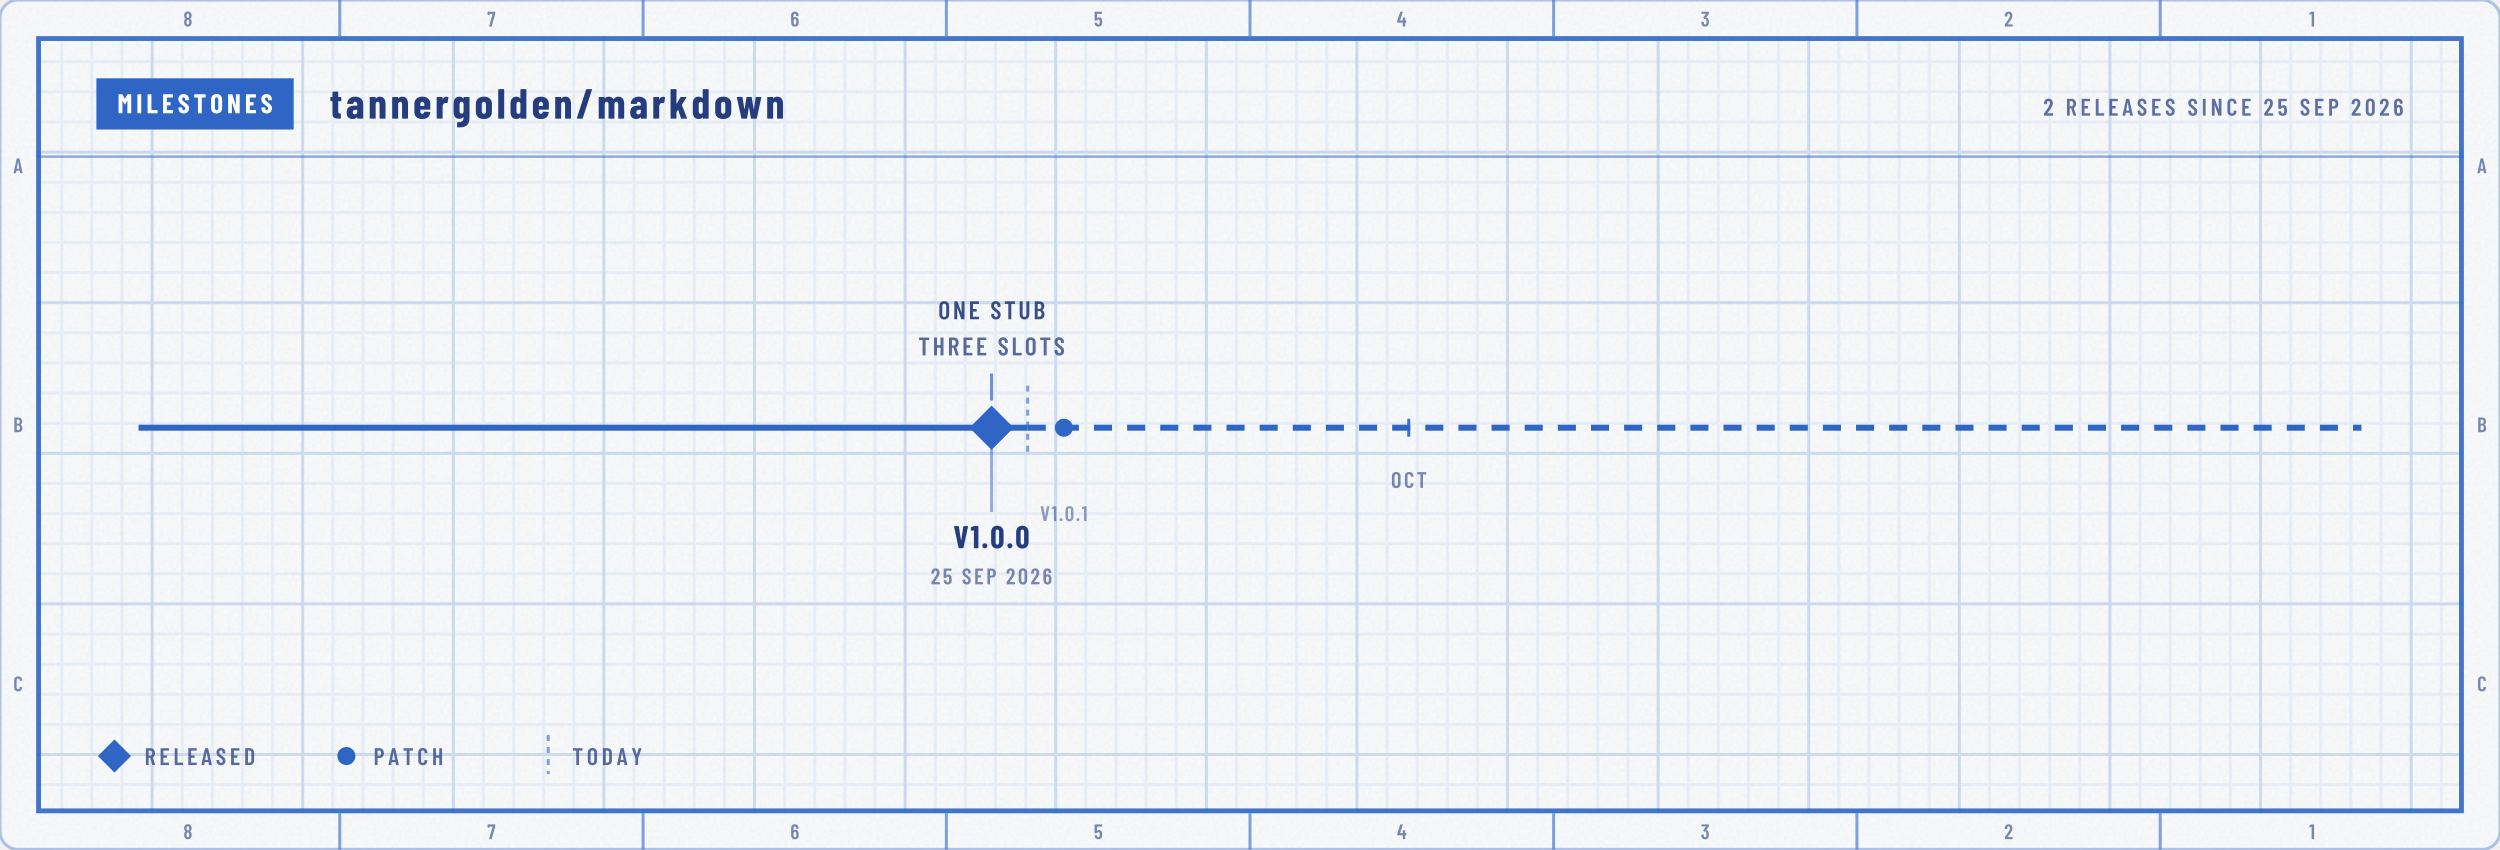
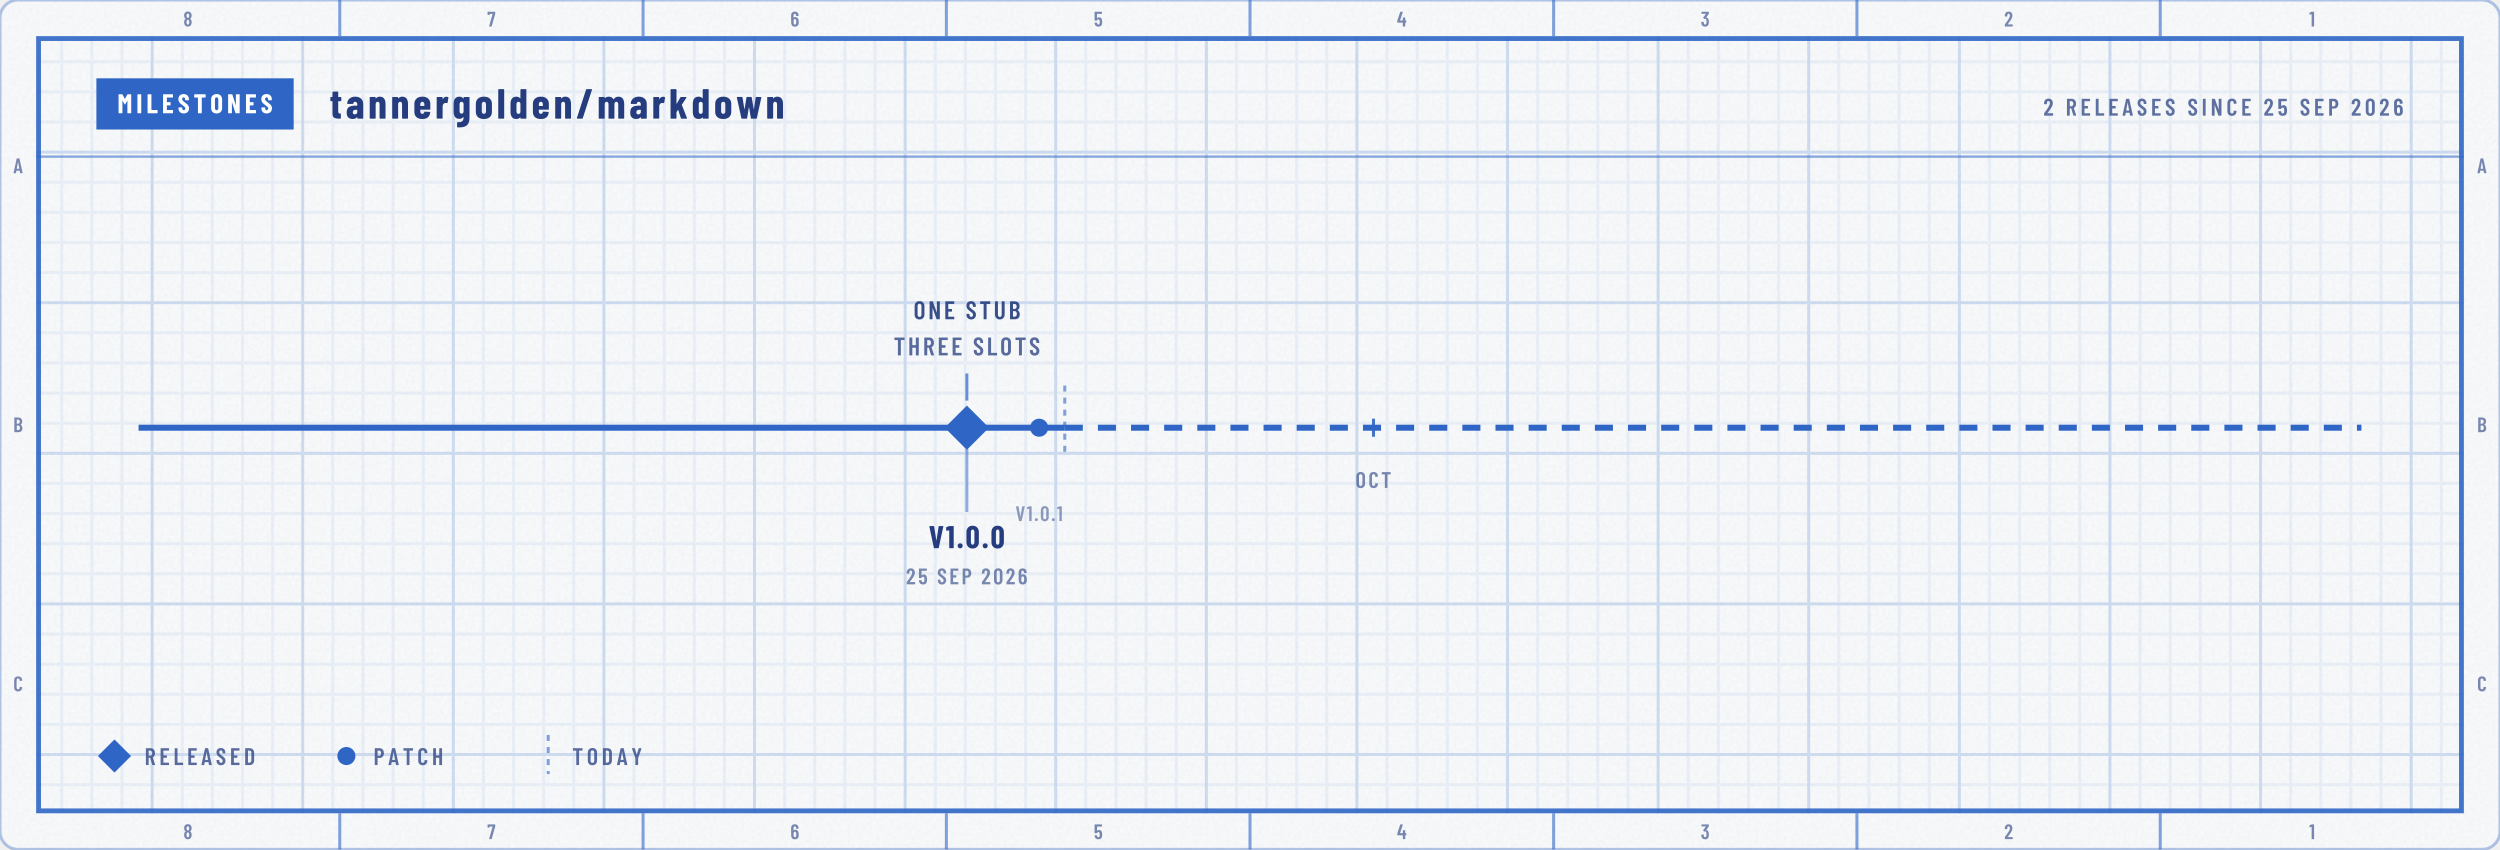
<svg xmlns="http://www.w3.org/2000/svg" width="830" height="282" viewBox="0 0 830 282" role="img" aria-labelledby="t d">
  <defs>
    <clipPath id="kc1">
      <rect x="0" y="0" width="830" height="282" rx="6" />
    </clipPath>
    <filter id="kn2" x="0" y="0" width="100%" height="100%">
      <feTurbulence type="fractalNoise" baseFrequency=".85" numOctaves="2" stitchTiles="stitch" />
      <feColorMatrix values="0 0 0 0 0 0 0 0 0 0 0 0 0 0 0 0 0 0 0.035 0" />
    </filter>
    <pattern id="kp3" width="10" height="10" patternUnits="userSpaceOnUse">
      <path d="M10 .5H.5V10" fill="none" stroke="#2F66C6" stroke-opacity="0.07" />
    </pattern>
    <pattern id="kp4" width="50" height="50" patternUnits="userSpaceOnUse">
      <path d="M50 .5H.5V50" fill="none" stroke="#2F66C6" stroke-opacity="0.14" />
    </pattern>
    <clipPath id="kc5">
      <rect x="12" y="12" width="806" height="258" />
    </clipPath>
    <path id="m46" d="M35 69Q35 100 55 120Q75 140 106 140Q137 140 156 120Q176 100 176 69Q176 38 156 18Q136 -2 106 -2Q75 -2 55 18Q35 38 35 69Z" />
    <path id="m48" d="M38 183V517Q38 604 89 658Q140 711 224 711Q309 711 360 658Q412 604 412 517V183Q412 96 360 42Q309 -11 224 -11Q140 -11 89 42Q38 96 38 183ZM296 176V524Q296 563 276 586Q257 610 224 610Q192 610 173 586Q154 563 154 524V176Q154 137 173 114Q192 90 224 90Q257 90 276 114Q296 137 296 176Z" />
    <path id="m49" d="M122 700H218Q223 700 226 696Q230 693 230 688V12Q230 7 226 4Q223 0 218 0H126Q121 0 118 4Q114 7 114 12V576Q114 578 112 580Q111 582 109 581L27 565H24Q13 565 13 576L10 643Q10 653 18 657L107 697Q114 700 122 700Z" />
    <path id="m50" d="M173 100H392Q397 100 400 96Q404 93 404 88V12Q404 7 400 4Q397 0 392 0H43Q38 0 34 4Q31 7 31 12V92Q31 101 36 107L75 160Q114 212 152 266Q189 320 215 363Q273 459 273 522Q273 562 256 585Q238 608 209 608Q180 608 163 586Q146 563 147 526V487Q147 482 144 478Q140 475 135 475H41Q36 475 32 478Q29 482 29 487V530Q33 610 84 659Q134 708 214 708Q293 708 342 656Q390 605 390 521Q390 471 373 422Q356 373 319 317Q294 277 260 229Q225 181 214 166Q184 126 170 106Q168 104 169 102Q170 100 173 100Z" />
    <path id="m51" d="M387 218Q387 169 380 134Q368 66 326 29Q283 -8 210 -8Q134 -8 86 32Q38 73 32 143Q30 165 28 207Q28 219 40 219H132Q144 219 144 207Q146 173 148 156Q153 125 169 108Q185 92 210 92Q234 92 250 108Q266 123 271 152Q276 182 276 230Q276 281 269 315Q263 341 248 355Q233 369 210 369Q195 369 183 360Q177 356 174 356Q172 356 166 360L119 408Q115 412 115 417Q115 421 118 425L243 595Q245 597 244 599Q242 601 239 601H49Q44 601 40 604Q37 608 37 613V688Q37 693 40 696Q44 700 49 700H373Q378 700 382 696Q385 693 385 688V609Q385 602 380 594L266 438Q262 432 268 431Q309 426 338 392Q368 358 378 307Q387 267 387 218Z" />
    <path id="m52" d="M443 275V194Q443 189 440 186Q436 182 431 182H401Q396 182 396 177V12Q396 7 392 4Q389 0 384 0H292Q287 0 284 4Q280 7 280 12V177Q280 182 275 182H29Q24 182 20 186Q17 189 17 194V259Q17 268 19 274L158 690Q161 700 171 700H271Q277 700 280 696Q283 693 281 686L153 293Q152 287 157 287H275Q280 287 280 292V412Q280 417 284 420Q287 424 292 424H384Q389 424 392 420Q396 417 396 412V292Q396 287 401 287H431Q436 287 440 284Q443 280 443 275Z" />
    <path id="m53" d="M400 216Q400 175 396 146Q391 72 344 32Q297 -8 219 -8Q145 -8 99 30Q53 68 43 144L40 172Q40 184 52 184H144Q156 184 157 172Q157 166 159 154Q171 92 219 92Q244 92 260 108Q275 124 280 153Q284 178 284 217Q284 254 278 281Q273 307 258 322Q242 336 219 336Q171 336 157 290Q154 279 144 279H51Q46 279 42 282Q39 286 39 291V688Q39 693 42 696Q46 700 51 700H377Q382 700 386 696Q389 693 389 688V612Q389 607 386 604Q382 600 377 600H160Q155 600 155 595V400Q155 397 157 396Q159 396 161 398Q178 416 202 426Q227 437 254 437Q314 437 350 398Q387 360 394 290Q400 259 400 216Z" />
    <path id="m54" d="M401 216Q401 193 399 151Q394 75 346 34Q299 -8 221 -8Q147 -8 101 30Q55 69 46 144Q40 171 40 207L39 532Q39 613 88 660Q138 708 219 708Q295 708 343 660Q391 612 391 532V507Q391 502 388 498Q384 495 379 495H287Q282 495 278 498Q275 502 275 507V526Q275 560 258 582Q242 605 219 605Q191 605 174 583Q156 561 156 526V423Q156 420 158 419Q160 418 162 420Q191 447 234 447Q303 447 346 403Q389 359 396 286Q401 253 401 216ZM284 224Q284 250 279 295Q267 353 220 353Q196 353 180 338Q165 322 160 292Q156 257 156 224Q156 195 159 157Q164 125 180 108Q195 91 220 91Q245 91 260 109Q276 127 281 160Q284 196 284 224Z" />
    <path id="m55" d="M90 13 255 594Q257 600 251 600H116Q111 600 111 595V559Q111 554 108 550Q104 547 99 547H28Q23 547 20 550Q16 554 16 559L17 688Q17 693 20 696Q24 700 29 700H368Q373 700 376 696Q380 693 380 688V607Q380 603 378 593L211 10Q208 0 197 0H100Q87 0 90 13Z" />
    <path id="m56" d="M325 364Q358 345 375 306Q396 259 396 200Q396 147 380 107Q360 53 318 22Q275 -8 216 -8Q158 -8 116 22Q73 52 53 106Q38 148 38 200Q38 259 56 301Q71 341 109 363Q113 366 109 369Q76 390 58 427Q38 470 38 523Q38 581 58 620Q78 664 120 688Q161 712 216 712Q270 712 312 688Q353 665 374 621Q396 579 396 523Q396 471 376 429Q358 392 325 371Q319 367 325 364ZM159 559Q152 541 152 513Q152 483 162 456Q169 435 183 423Q197 411 216 411Q237 411 252 424Q266 436 273 459Q281 483 281 513Q281 547 271 568Q264 589 250 600Q236 612 216 612Q198 612 184 602Q171 591 164 573ZM281 206Q281 244 272 271Q266 295 252 308Q237 322 216 322Q195 322 180 308Q166 294 160 268Q152 242 152 208Q152 177 158 151Q163 123 178 108Q194 92 216 92Q239 92 255 108Q271 124 276 153Q281 180 281 206Z" />
    <path id="m65" d="M325 11 306 116Q306 121 300 121H154Q148 121 148 116L129 11Q128 0 116 0H25Q11 0 14 13L162 689Q164 700 175 700H281Q292 700 294 689L442 13V9Q442 0 431 0H338Q326 0 325 11ZM171 212H282Q288 212 287 217L229 533Q228 536 226 536Q224 536 223 533L166 217Q165 212 171 212Z" />
    <path id="m66" d="M242 0H66Q61 0 58 4Q54 7 54 12V688Q54 693 58 696Q61 700 66 700H224Q319 700 373 652Q427 604 427 512Q427 409 354 365Q349 362 352 359Q391 334 413 292Q435 250 435 192Q435 100 382 50Q328 0 242 0ZM170 595V409Q170 404 175 404H226Q267 404 290 429Q313 454 313 500Q313 548 290 574Q267 600 226 600H175Q170 600 170 595ZM319 208Q319 260 296 290Q273 319 233 319H175Q170 319 170 314V106Q170 101 175 101H233Q273 101 296 129Q319 157 319 208Z" />
    <path id="m67" d="M42 180V521Q42 607 94 658Q145 708 230 708Q316 708 368 658Q420 607 420 521V509Q420 504 416 500Q413 496 408 496L315 492Q303 492 303 504V529Q303 564 283 586Q263 608 230 608Q198 608 178 586Q158 564 158 529V171Q158 136 178 114Q198 92 230 92Q263 92 283 114Q303 136 303 171V196Q303 201 306 204Q310 208 315 208L408 204Q413 204 416 200Q420 197 420 192V180Q420 95 368 44Q316 -8 230 -8Q145 -8 94 44Q42 95 42 180Z" />
    <path id="m68" d="M54 12V688Q54 693 58 696Q61 700 66 700H237Q323 700 374 648Q426 596 426 509V191Q426 104 374 52Q323 0 237 0H66Q61 0 58 4Q54 7 54 12ZM175 100 235 101Q268 101 288 128Q309 154 310 198V502Q310 547 290 574Q269 600 234 600H175Q170 600 170 595V105Q170 100 175 100Z" />
    <path id="m69" d="M391 600H175Q170 600 170 595V406Q170 401 175 401H303Q308 401 312 398Q315 394 315 389V312Q315 307 312 304Q308 300 303 300H175Q170 300 170 295V105Q170 100 175 100H391Q396 100 400 96Q403 93 403 88V12Q403 7 400 4Q396 0 391 0H66Q61 0 58 4Q54 7 54 12V688Q54 693 58 696Q61 700 66 700H391Q396 700 400 696Q403 693 403 688V612Q403 607 400 604Q396 600 391 600Z" />
    <path id="m72" d="M319 700H411Q416 700 420 696Q423 693 423 688V12Q423 7 420 4Q416 0 411 0H319Q314 0 310 4Q307 7 307 12V295Q307 300 302 300H175Q170 300 170 295V12Q170 7 166 4Q163 0 158 0H66Q61 0 58 4Q54 7 54 12V688Q54 693 58 696Q61 700 66 700H158Q163 700 166 696Q170 693 170 688V406Q170 401 175 401H302Q307 401 307 406V688Q307 693 310 696Q314 700 319 700Z" />
    <path id="m73" d="M54 12V688Q54 693 58 696Q61 700 66 700H158Q163 700 166 696Q170 693 170 688V12Q170 7 166 4Q163 0 158 0H66Q61 0 58 4Q54 7 54 12Z" />
    <path id="m76" d="M54 12V688Q54 693 58 696Q61 700 66 700H158Q163 700 166 696Q170 693 170 688V105Q170 100 175 100H391Q396 100 400 96Q403 93 403 88V12Q403 7 400 4Q396 0 391 0H66Q61 0 58 4Q54 7 54 12Z" />
    <path id="m78" d="M350 700H441Q446 700 450 696Q453 693 453 688V12Q453 7 450 4Q446 0 441 0H336Q326 0 323 10L174 434Q173 437 170 436Q168 436 168 433L169 12Q169 7 166 4Q162 0 157 0H66Q61 0 58 4Q54 7 54 12V688Q54 693 58 696Q61 700 66 700H169Q179 700 182 690L332 269Q333 266 336 266Q338 267 338 270V688Q338 693 342 696Q345 700 350 700Z" />
    <path id="m79" d="M42 182V518Q42 604 94 656Q147 708 233 708Q319 708 372 656Q425 604 425 518V182Q425 96 372 44Q319 -8 233 -8Q147 -8 94 44Q42 96 42 182ZM309 177V523Q309 561 288 584Q267 608 233 608Q199 608 178 584Q158 561 158 523V177Q158 139 178 116Q199 92 233 92Q267 92 288 116Q309 139 309 177Z" />
    <path id="m80" d="M432 495Q432 405 384 350Q337 295 259 295H174Q169 295 169 290V12Q169 7 166 4Q162 0 157 0H65Q60 0 56 4Q53 7 53 12V689Q53 694 56 698Q60 701 65 701H253Q306 701 346 675Q387 649 410 602Q432 555 432 495ZM316 492Q316 542 294 572Q271 601 234 601H174Q169 601 169 596V391Q169 386 174 386H234Q271 386 294 414Q316 443 316 492Z" />
    <path id="m82" d="M318 10 233 297Q231 301 228 301H175Q170 301 170 296V12Q170 7 166 4Q163 0 158 0H66Q61 0 58 4Q54 7 54 12V688Q54 693 58 696Q61 700 66 700H254Q307 700 348 674Q388 649 410 602Q433 556 433 496Q433 434 409 389Q385 344 342 321Q338 320 339 315L437 14Q438 12 438 9Q438 0 427 0H331Q321 0 318 10ZM170 595V396Q170 391 175 391H236Q272 391 294 419Q317 447 317 495Q317 543 294 572Q272 600 236 600H175Q170 600 170 595Z" />
    <path id="m83" d="M34 173V199Q34 204 38 208Q41 211 46 211H137Q142 211 146 208Q149 204 149 199V179Q149 140 168 116Q188 92 219 92Q250 92 270 114Q290 137 290 174Q290 200 279 219Q268 238 248 255Q228 272 184 304Q134 340 104 368Q73 396 52 436Q32 475 32 527Q32 610 82 659Q132 708 214 708Q297 708 348 656Q399 605 399 520V496Q399 491 396 488Q392 484 387 484H297Q292 484 288 488Q285 491 285 496V522Q285 561 266 584Q246 608 214 608Q184 608 165 586Q146 565 146 527Q146 491 166 466Q187 441 247 397Q308 352 339 324Q370 295 387 261Q404 227 404 180Q404 95 353 44Q302 -8 219 -8Q136 -8 85 42Q34 92 34 173Z" />
    <path id="m84" d="M425 688V612Q425 607 422 604Q418 600 413 600H286Q281 600 281 595V12Q281 7 278 4Q274 0 269 0H177Q172 0 168 4Q165 7 165 12V595Q165 600 160 600H40Q35 600 32 604Q28 607 28 612V688Q28 693 32 696Q35 700 40 700H413Q418 700 422 696Q425 693 425 688Z" />
    <path id="m85" d="M50 194V688Q50 693 54 696Q57 700 62 700H154Q159 700 162 696Q166 693 166 688V182Q166 142 186 117Q206 92 239 92Q272 92 292 117Q312 142 312 182V688Q312 693 316 696Q319 700 324 700H416Q421 700 424 696Q428 693 428 688V194Q428 103 376 48Q324 -8 239 -8Q153 -8 102 48Q50 103 50 194Z" />
    <path id="m86" d="M171 11 28 687 27 691Q27 700 38 700H139Q151 700 152 689L235 208Q236 205 238 205Q240 205 241 208L322 689Q323 700 335 700H433Q446 700 443 687L299 11Q297 0 286 0H184Q173 0 171 11Z" />
    <path id="m89" d="M170 13V286L169 292L30 686Q29 688 29 691Q29 700 40 700H136Q147 700 150 690L225 433Q226 430 228 430Q230 430 231 433L306 690Q309 700 320 700H416Q422 700 425 696Q428 693 426 686L287 292L286 286V13Q286 8 282 4Q279 1 274 1H182Q177 1 174 4Q170 8 170 13Z" />
    <path id="n46" d="M33 75Q33 110 55 132Q77 154 112 154Q147 154 169 132Q191 110 191 75Q191 41 168 18Q146 -4 112 -4Q78 -4 56 18Q33 41 33 75Z" />
    <path id="n47" d="M18 14 237 690Q240 700 250 700H367Q373 700 376 696Q379 693 377 686L158 10Q155 0 145 0H28Q22 0 19 4Q16 7 18 14Z" />
    <path id="n48" d="M30 191V509Q30 600 84 656Q138 711 226 711Q284 711 329 686Q374 661 398 615Q423 569 423 509V191Q423 131 398 85Q374 39 329 14Q284 -11 226 -11Q138 -11 84 44Q30 100 30 191ZM282 183V517Q282 550 266 570Q251 590 226 590Q201 590 186 570Q171 550 171 517V183Q171 150 186 130Q201 110 226 110Q251 110 266 130Q282 150 282 183Z" />
    <path id="n49" d="M115 700H236Q241 700 244 696Q248 693 248 688V12Q248 7 244 4Q241 0 236 0H119Q114 0 110 4Q107 7 107 12V558Q107 562 102 562L25 553H23Q12 553 12 564L9 650Q9 660 18 664L100 697Q108 700 115 700Z" />
    <path id="n69" d="M399 579H190Q185 579 185 574V416Q185 411 190 411H310Q315 411 318 408Q322 404 322 399V302Q322 297 318 294Q315 290 310 290H190Q185 290 185 285V126Q185 121 190 121H399Q404 121 408 118Q411 114 411 109V12Q411 7 408 4Q404 0 399 0H56Q51 0 48 4Q44 7 44 12V688Q44 693 48 696Q51 700 56 700H399Q404 700 408 696Q411 693 411 688V591Q411 586 408 582Q404 579 399 579Z" />
    <path id="n73" d="M44 12V688Q44 693 48 696Q51 700 56 700H173Q178 700 182 696Q185 693 185 688V12Q185 7 182 4Q178 0 173 0H56Q51 0 48 4Q44 7 44 12Z" />
    <path id="n76" d="M44 12V688Q44 693 48 696Q51 700 56 700H173Q178 700 182 696Q185 693 185 688V126Q185 121 190 121H400Q405 121 408 118Q412 114 412 109V12Q412 7 408 4Q405 0 400 0H56Q51 0 48 4Q44 7 44 12Z" />
    <path id="n77" d="M379 700H495Q500 700 504 696Q507 693 507 688V12Q507 7 504 4Q500 0 495 0H378Q373 0 370 4Q366 7 366 12V461Q366 465 364 465Q362 465 360 462L282 324Q277 316 274 316Q271 316 266 324L188 462Q186 465 184 465Q182 465 182 461V12Q182 7 178 4Q175 0 170 0H53Q48 0 44 4Q41 7 41 12V688Q41 693 44 696Q48 700 53 700H168Q178 700 183 692L272 533Q275 529 278 533L364 692Q368 700 379 700Z" />
    <path id="n78" d="M342 700H458Q463 700 466 696Q470 693 470 688V12Q470 7 466 4Q463 0 458 0H326Q316 0 313 10L189 397Q188 400 186 400Q183 399 183 396L184 12Q184 7 180 4Q177 0 172 0H56Q51 0 48 4Q44 7 44 12V688Q44 693 48 696Q51 700 56 700H187Q197 700 200 690L325 303Q326 300 328 300Q331 301 331 304L330 688Q330 693 334 696Q337 700 342 700Z" />
    <path id="n79" d="M34 190V510Q34 600 89 654Q144 708 236 708Q328 708 384 654Q439 600 439 510V190Q439 100 384 46Q328 -8 236 -8Q144 -8 89 46Q34 100 34 190ZM298 184V516Q298 548 281 568Q264 587 236 587Q208 587 192 568Q175 548 175 516V184Q175 152 192 132Q208 113 236 113Q264 113 281 132Q298 152 298 184Z" />
    <path id="n83" d="M30 175V204Q30 209 34 212Q37 216 42 216H157Q162 216 166 212Q169 209 169 204V182Q169 151 185 132Q201 113 225 113Q249 113 265 131Q281 149 281 178Q281 208 261 230Q241 251 183 293Q133 329 102 357Q71 385 49 426Q27 467 27 521Q27 606 80 657Q133 708 220 708Q308 708 362 655Q415 602 415 516V492Q415 487 412 484Q408 480 403 480H288Q283 480 280 484Q276 487 276 492V519Q276 550 260 568Q245 587 220 587Q196 587 181 570Q166 552 166 521Q166 491 185 468Q204 445 260 404Q322 358 354 330Q385 301 402 266Q420 232 420 184Q420 96 366 44Q312 -8 224 -8Q166 -8 122 15Q78 38 54 80Q30 121 30 175Z" />
    <path id="n84" d="M444 688V591Q444 586 440 582Q437 579 432 579H307Q302 579 302 574V12Q302 7 298 4Q295 0 290 0H173Q168 0 164 4Q161 7 161 12V574Q161 579 156 579H36Q31 579 28 582Q24 586 24 591V688Q24 693 28 696Q31 700 36 700H432Q437 700 440 696Q444 693 444 688Z" />
    <path id="n86" d="M166 11 23 687 22 691Q22 700 33 700H162Q174 700 175 689L244 249Q245 245 247 245Q249 245 250 249L317 689Q318 700 330 700H455Q468 700 465 687L321 11Q319 0 308 0H179Q168 0 166 11Z" />
    <path id="n97" d="M415 355V12Q415 7 412 4Q408 0 403 0H286Q281 0 278 4Q274 7 274 12V34Q274 37 272 38Q270 39 268 36Q235 -6 166 -8Q108 -8 66 24Q23 56 23 146Q23 239 74 274Q126 309 223 309H269Q274 309 274 314V339Q274 366 260 384Q245 401 223 401Q206 401 194 390Q183 380 180 361Q179 349 167 349L47 350Q35 350 35 362Q40 435 92 478Q144 522 224 522Q309 522 362 476Q415 430 415 355ZM274 158V205Q274 210 269 210H228Q201 210 184 194Q168 179 168 152Q168 127 180 114Q193 101 214 101Q237 101 256 116Q274 132 274 158Z" />
    <path id="n100" d="M278 700H395Q400 700 404 696Q407 693 407 688V12Q407 7 404 4Q400 0 395 0H278Q273 0 270 4Q266 7 266 12V28Q266 31 264 32Q262 32 260 30Q226 -8 170 -8Q101 -8 66 36Q31 81 31 160V354Q31 435 66 478Q102 522 170 522Q192 522 216 514Q240 505 260 483Q262 481 264 482Q266 482 266 485V688Q266 693 270 696Q273 700 278 700ZM266 157V357Q263 377 250 389Q237 401 219 401Q198 401 185 385Q172 369 172 344V170Q172 145 185 129Q198 113 219 113Q237 113 250 125Q263 137 266 157Z" />
    <path id="n101" d="M397 213H177Q172 213 172 208V171Q172 146 186 130Q199 113 220 113Q239 113 251 126Q263 138 267 157Q270 167 280 167L395 161Q400 161 404 158Q407 154 406 148Q399 71 352 32Q306 -8 220 -8Q131 -8 81 36Q31 81 31 160V354Q31 430 82 476Q132 522 220 522Q308 522 358 476Q409 430 409 354V225Q409 220 406 216Q402 213 397 213ZM172 344V305Q172 300 177 300H263Q268 300 268 305V344Q268 369 254 385Q241 401 220 401Q199 401 186 385Q172 369 172 344Z" />
    <path id="n103" d="M279 514H396Q401 514 404 510Q408 507 408 502V24Q408 -87 356 -147Q303 -207 167 -207Q140 -207 125 -206Q113 -205 113 -193V-95Q113 -82 126 -84Q185 -86 216 -72Q246 -59 256 -32Q267 -5 267 39Q267 42 265 42Q263 42 261 39Q243 15 218 6Q192 -4 168 -4Q99 -4 65 40Q31 85 31 164V354Q31 435 66 478Q100 522 168 522Q229 522 261 477Q263 474 265 475Q267 476 267 479V502Q267 507 270 510Q274 514 279 514ZM267 175V344Q267 369 254 385Q240 401 219 401Q198 401 185 385Q172 369 172 344V175Q172 150 185 134Q198 118 219 118Q240 118 254 134Q267 150 267 175Z" />
    <path id="n107" d="M38 12V688Q38 693 42 696Q45 700 50 700H167Q172 700 176 696Q179 693 179 688V357Q179 353 181 352Q183 352 185 355L272 506Q276 514 287 514H407Q414 514 416 510Q419 506 415 500L307 332Q305 328 306 325L428 14Q429 12 429 9Q429 0 418 0H297Q287 0 284 10L220 208Q219 211 217 212Q215 212 214 209L181 157Q179 153 179 151V12Q179 7 176 4Q172 0 167 0H50Q45 0 42 4Q38 7 38 12Z" />
    <path id="n108" d="M34 12V688Q34 693 38 696Q41 700 46 700H163Q168 700 172 696Q175 693 175 688V12Q175 7 172 4Q168 0 163 0H46Q41 0 38 4Q34 7 34 12Z" />
    <path id="n109" d="M641 347V12Q641 7 638 4Q634 0 629 0H512Q507 0 504 4Q500 7 500 12V338Q500 368 488 384Q476 401 456 401Q434 401 422 384Q409 368 409 338V12Q409 7 406 4Q402 0 397 0H281Q276 0 272 4Q269 7 269 12V338Q269 368 257 384Q245 401 225 401Q203 401 190 384Q178 368 178 338V12Q178 7 174 4Q171 0 166 0H49Q44 0 40 4Q37 7 37 12V502Q37 507 40 510Q44 514 49 514H166Q171 514 174 510Q178 507 178 502V489Q178 486 180 485Q182 484 184 486Q204 506 228 514Q252 522 274 522Q352 522 386 460L388 459Q391 459 395 465Q416 497 446 510Q475 522 505 522Q573 522 607 476Q641 430 641 347Z" />
    <path id="n110" d="M413 351V12Q413 7 410 4Q406 0 401 0H284Q279 0 276 4Q272 7 272 12V340Q272 369 260 385Q249 401 227 401Q204 401 192 384Q179 368 179 338V12Q179 7 176 4Q172 0 167 0H50Q45 0 42 4Q38 7 38 12V502Q38 507 42 510Q45 514 50 514H167Q172 514 176 510Q179 507 179 502V483Q179 480 182 480Q184 480 188 484Q220 522 277 522Q345 522 379 477Q413 432 413 351Z" />
    <path id="n111" d="M31 160V354Q31 430 82 476Q133 522 221 522Q310 522 361 476Q412 430 412 354V160Q412 82 362 37Q311 -8 221 -8Q132 -8 82 37Q31 82 31 160ZM271 171V344Q271 369 257 385Q243 401 221 401Q199 401 186 385Q172 369 172 344V171Q172 146 186 130Q199 114 221 114Q243 114 257 130Q271 146 271 171Z" />
    <path id="n114" d="M310 510Q318 505 316 495L297 378Q296 367 283 370Q272 374 256 374Q241 374 230 370Q207 366 193 342Q179 319 179 288V13Q179 8 176 4Q172 1 167 1H50Q45 1 42 4Q38 8 38 13V502Q38 507 42 510Q45 514 50 514H167Q172 514 176 510Q179 507 179 502V463Q179 459 180 458Q182 458 184 461Q211 520 268 520Q295 520 310 510Z" />
    <path id="n116" d="M260 415H204Q199 415 199 410V172Q199 143 210 132Q221 121 243 122H250Q255 122 258 118Q262 115 262 110V12Q262 7 258 4Q255 0 250 0H210Q137 0 100 24Q63 49 63 118V410Q63 415 58 415H25Q20 415 16 418Q13 422 13 427V502Q13 507 16 510Q20 514 25 514H58Q63 514 63 519V630Q63 635 66 638Q70 642 75 642H187Q192 642 196 638Q199 635 199 630V519Q199 514 204 514H260Q265 514 268 510Q272 507 272 502V427Q272 422 268 418Q265 415 260 415Z" />
    <path id="n119" d="M124 11 16 502V506Q16 515 27 515H138Q150 515 151 504L194 230Q195 227 197 227Q199 227 200 230L244 504Q245 515 257 515H356Q368 515 369 504L416 229Q417 226 419 226Q421 227 422 230L464 504Q465 515 477 515L587 513Q600 513 597 500L490 11Q488 0 477 0H363Q351 0 350 11L307 265Q306 268 304 268Q302 268 301 265L260 11Q259 0 247 0H137Q126 0 124 11Z" />
  </defs>
  <rect y="0" width="830" height="282" rx="6" fill="#FFFFFF" stroke="#2F66C6" stroke-opacity=".35" />
  <rect y="0" width="830" height="282" rx="6" fill="#2F66C6" fill-opacity=".03" />
  <rect y="0" width="830" height="282" clip-path="url(#kc1)" filter="url(#kn2)" />
  <g clip-path="url(#kc5)">
    <rect y="0" width="830" height="282" fill="url(#kp3)" />
    <rect y="0" width="830" height="282" fill="url(#kp4)" />
  </g>
  <rect x="12.8" y="12.8" width="804.4" height="256.4" fill="none" stroke="#2F66C6" stroke-opacity="0.9" stroke-width="1.6" />
  <path d="M112.8 0V12M112.8 270V282M213.5 0V12M213.5 270V282M314.2 0V12M314.2 270V282M415 0V12M415 270V282M515.8 0V12M515.8 270V282M616.5 0V12M616.5 270V282M717.2 0V12M717.2 270V282" stroke="#2F66C6" stroke-opacity="0.6" />
  <g transform="scale(0.007 -0.007)" fill="#253D7E" fill-opacity="0.6">
    <use href="#m56" x="8694" y="-1257" />
    <use href="#m56" x="8694" y="-39800" />
    <use href="#m55" x="23108" y="-1257" />
    <use href="#m55" x="23108" y="-39800" />
    <use href="#m54" x="37482" y="-1257" />
    <use href="#m54" x="37482" y="-39800" />
    <use href="#m53" x="51875" y="-1257" />
    <use href="#m53" x="51875" y="-39800" />
    <use href="#m52" x="66253" y="-1257" />
    <use href="#m52" x="66253" y="-39800" />
    <use href="#m51" x="80662" y="-1257" />
    <use href="#m51" x="80662" y="-39800" />
    <use href="#m50" x="95055" y="-1257" />
    <use href="#m50" x="95055" y="-39800" />
    <use href="#m49" x="109524" y="-1257" />
    <use href="#m49" x="109524" y="-39800" />
    <use href="#m65" x="629" y="-8214" />
    <use href="#m65" x="117486" y="-8214" />
    <use href="#m66" x="626" y="-20500" />
    <use href="#m66" x="117483" y="-20500" />
    <use href="#m67" x="629" y="-32786" />
    <use href="#m67" x="117486" y="-32786" />
  </g>
  <rect x="32" y="26" width="65.5" height="17" fill="#2F66C6" />
  <g transform="translate(39 37.6) scale(0.009 -0.009)" fill="#FFFFFF">
    <use href="#n77" x="0" />
    <use href="#n73" x="692" />
    <use href="#n76" x="1067" />
    <use href="#n69" x="1637" />
    <use href="#n83" x="2220" />
    <use href="#n84" x="2808" />
    <use href="#n79" x="3421" />
    <use href="#n78" x="4038" />
    <use href="#n69" x="4697" />
    <use href="#n83" x="5279" />
  </g>
  <g transform="translate(109.5 39.4) scale(0.014 -0.014)" fill="#253D7E">
    <use href="#n116" x="0" />
    <use href="#n97" x="377" />
    <use href="#n110" x="908" />
    <use href="#n110" x="1441" />
    <use href="#n101" x="1974" />
    <use href="#n114" x="2496" />
    <use href="#n103" x="2905" />
    <use href="#n111" x="3432" />
    <use href="#n108" x="3960" />
    <use href="#n100" x="4254" />
    <use href="#n101" x="4785" />
    <use href="#n110" x="5307" />
    <use href="#n47" x="5840" />
    <use href="#n109" x="6340" />
    <use href="#n97" x="7101" />
    <use href="#n114" x="7633" />
    <use href="#n107" x="8042" />
    <use href="#n100" x="8577" />
    <use href="#n111" x="9108" />
    <use href="#n119" x="9636" />
    <use href="#n110" x="10334" />
  </g>
  <g transform="translate(678.4 38.4) scale(0.008 -0.008)" fill="#253D7E" fill-opacity="0.72">
    <use href="#m50" x="0" />
    <use href="#m82" x="925" />
    <use href="#m69" x="1536" />
    <use href="#m76" x="2121" />
    <use href="#m69" x="2686" />
    <use href="#m65" x="3271" />
    <use href="#m83" x="3877" />
    <use href="#m69" x="4461" />
    <use href="#m83" x="5046" />
    <use href="#m83" x="5980" />
    <use href="#m73" x="6564" />
    <use href="#m78" x="6938" />
    <use href="#m67" x="7595" />
    <use href="#m69" x="8202" />
    <use href="#m50" x="9137" />
    <use href="#m53" x="9712" />
    <use href="#m83" x="10640" />
    <use href="#m69" x="11224" />
    <use href="#m80" x="11809" />
    <use href="#m50" x="12766" />
    <use href="#m48" x="13341" />
    <use href="#m50" x="13941" />
    <use href="#m54" x="14516" />
  </g>
  <path d="M12 52H818" fill="none" stroke="#2F66C6" stroke-opacity="0.55" stroke-width=".8" />
-   <path d="M46 142H341.2" stroke="#2F66C6" stroke-width="2" />
-   <path d="M341.2 142H784" stroke="#2F66C6" stroke-width="2" stroke-dasharray="6 5" />
-   <g transform="translate(461.8 162) scale(0.0075 -0.0075)" fill="#253D7E" fill-opacity="0.6">
+   <path d="M46 142H353.5" stroke="#2F66C6" stroke-width="2" />
+   <path d="M353.5 142H784" stroke="#2F66C6" stroke-width="2" stroke-dasharray="6 5" />
+   <g transform="translate(450 162) scale(0.0075 -0.0075)" fill="#253D7E" fill-opacity="0.6">
    <use href="#m79" x="0" />
    <use href="#m67" x="574" />
    <use href="#m84" x="1137" />
  </g>
-   <path d="M467.7 139V145" fill="none" stroke="#2F66C6" stroke-opacity="0.9" />
-   <path d="M341.2 128V152" fill="none" stroke="#2F66C6" stroke-opacity="0.6" stroke-dasharray="2 2" />
-   <path d="M329.2 149V170" fill="none" stroke="#2F66C6" stroke-opacity="0.5" />
-   <path d="M329.2 135.5l6.5 6.5l-6.5 6.5l-6.5 -6.5z" fill="#2F66C6" stroke="#2F66C6" stroke-width="1.2" />
-   <g transform="translate(316.5 182) scale(0.0105 -0.0105)" fill="#253D7E">
+   <path d="M456 139V145" fill="none" stroke="#2F66C6" stroke-opacity="0.9" />
+   <path d="M353.5 128V152" fill="none" stroke="#2F66C6" stroke-opacity="0.6" stroke-dasharray="2 2" />
+   <path d="M321 149V170" fill="none" stroke="#2F66C6" stroke-opacity="0.5" />
+   <path d="M321 135.5l6.5 6.5l-6.5 6.5l-6.5 -6.5z" fill="#2F66C6" stroke="#2F66C6" stroke-width="1.2" />
+   <g transform="translate(308.3 182) scale(0.0105 -0.0105)" fill="#253D7E">
    <use href="#n86" x="0" />
    <use href="#n49" x="545" />
    <use href="#n46" x="886" />
    <use href="#n48" x="1166" />
    <use href="#n46" x="1677" />
    <use href="#n48" x="1957" />
  </g>
-   <g transform="translate(309 194) scale(0.0075 -0.0075)" fill="#253D7E" fill-opacity="0.6">
+   <g transform="translate(300.8 194) scale(0.0075 -0.0075)" fill="#253D7E" fill-opacity="0.6">
    <use href="#m50" x="0" />
    <use href="#m53" x="532" />
    <use href="#m83" x="1373" />
    <use href="#m69" x="1914" />
    <use href="#m80" x="2455" />
    <use href="#m50" x="3326" />
    <use href="#m48" x="3857" />
    <use href="#m50" x="4414" />
    <use href="#m54" x="4946" />
  </g>
-   <path d="M329.2 133V124" fill="none" stroke="#2F66C6" stroke-opacity="0.7" />
-   <g transform="translate(304.9 118) scale(0.0085 -0.0085)" fill="#253D7E" fill-opacity="0.75">
+   <path d="M321 133V124" fill="none" stroke="#2F66C6" stroke-opacity="0.7" />
+   <g transform="translate(296.7 118) scale(0.0085 -0.0085)" fill="#253D7E" fill-opacity="0.75">
    <use href="#m84" x="0" />
    <use href="#m72" x="558" />
    <use href="#m82" x="1141" />
    <use href="#m69" x="1708" />
    <use href="#m69" x="2249" />
    <use href="#m83" x="3095" />
    <use href="#m76" x="3635" />
    <use href="#m79" x="4156" />
    <use href="#m84" x="4729" />
    <use href="#m83" x="5287" />
  </g>
-   <g transform="translate(311.5 106) scale(0.0085 -0.0085)" fill="#253D7E" fill-opacity="0.9">
+   <g transform="translate(303.3 106) scale(0.0085 -0.0085)" fill="#253D7E" fill-opacity="0.9">
    <use href="#m79" x="0" />
    <use href="#m78" x="573" />
    <use href="#m69" x="1186" />
    <use href="#m83" x="2033" />
    <use href="#m84" x="2572" />
    <use href="#m85" x="3130" />
    <use href="#m66" x="3714" />
  </g>
-   <circle cx="353.2" cy="142" r="3" fill="#2F66C6" />
-   <g transform="translate(345.3 173) scale(0.007 -0.007)" fill="#253D7E" fill-opacity="0.5">
+   <circle cx="345" cy="142" r="3" fill="#2F66C6" />
+   <g transform="translate(337.1 173) scale(0.007 -0.007)" fill="#253D7E" fill-opacity="0.5">
    <use href="#m86" x="0" />
    <use href="#m49" x="542" />
    <use href="#m46" x="888" />
    <use href="#m48" x="1170" />
    <use href="#m46" x="1692" />
    <use href="#m49" x="1974" />
  </g>
  <path d="M38 245.5l5.5 5.5l-5.5 5.5l-5.5 -5.5z" fill="#2F66C6" />
  <g transform="translate(48 254) scale(0.008 -0.008)" fill="#253D7E" fill-opacity="0.75">
    <use href="#m82" x="0" />
    <use href="#m69" x="611" />
    <use href="#m76" x="1196" />
    <use href="#m69" x="1761" />
    <use href="#m65" x="2346" />
    <use href="#m83" x="2952" />
    <use href="#m69" x="3536" />
    <use href="#m68" x="4121" />
  </g>
  <circle cx="115" cy="251" r="3" fill="#2F66C6" />
  <g transform="translate(124 254) scale(0.008 -0.008)" fill="#253D7E" fill-opacity="0.75">
    <use href="#m80" x="0" />
    <use href="#m65" x="607" />
    <use href="#m84" x="1213" />
    <use href="#m67" x="1815" />
    <use href="#m72" x="2422" />
  </g>
  <path d="M182 244V257" fill="none" stroke="#2F66C6" stroke-opacity="0.6" stroke-dasharray="2 2" />
  <g transform="translate(190 254) scale(0.008 -0.008)" fill="#253D7E" fill-opacity="0.75">
    <use href="#m84" x="0" />
    <use href="#m79" x="602" />
    <use href="#m68" x="1219" />
    <use href="#m65" x="1841" />
    <use href="#m89" x="2447" />
  </g>
</svg>
